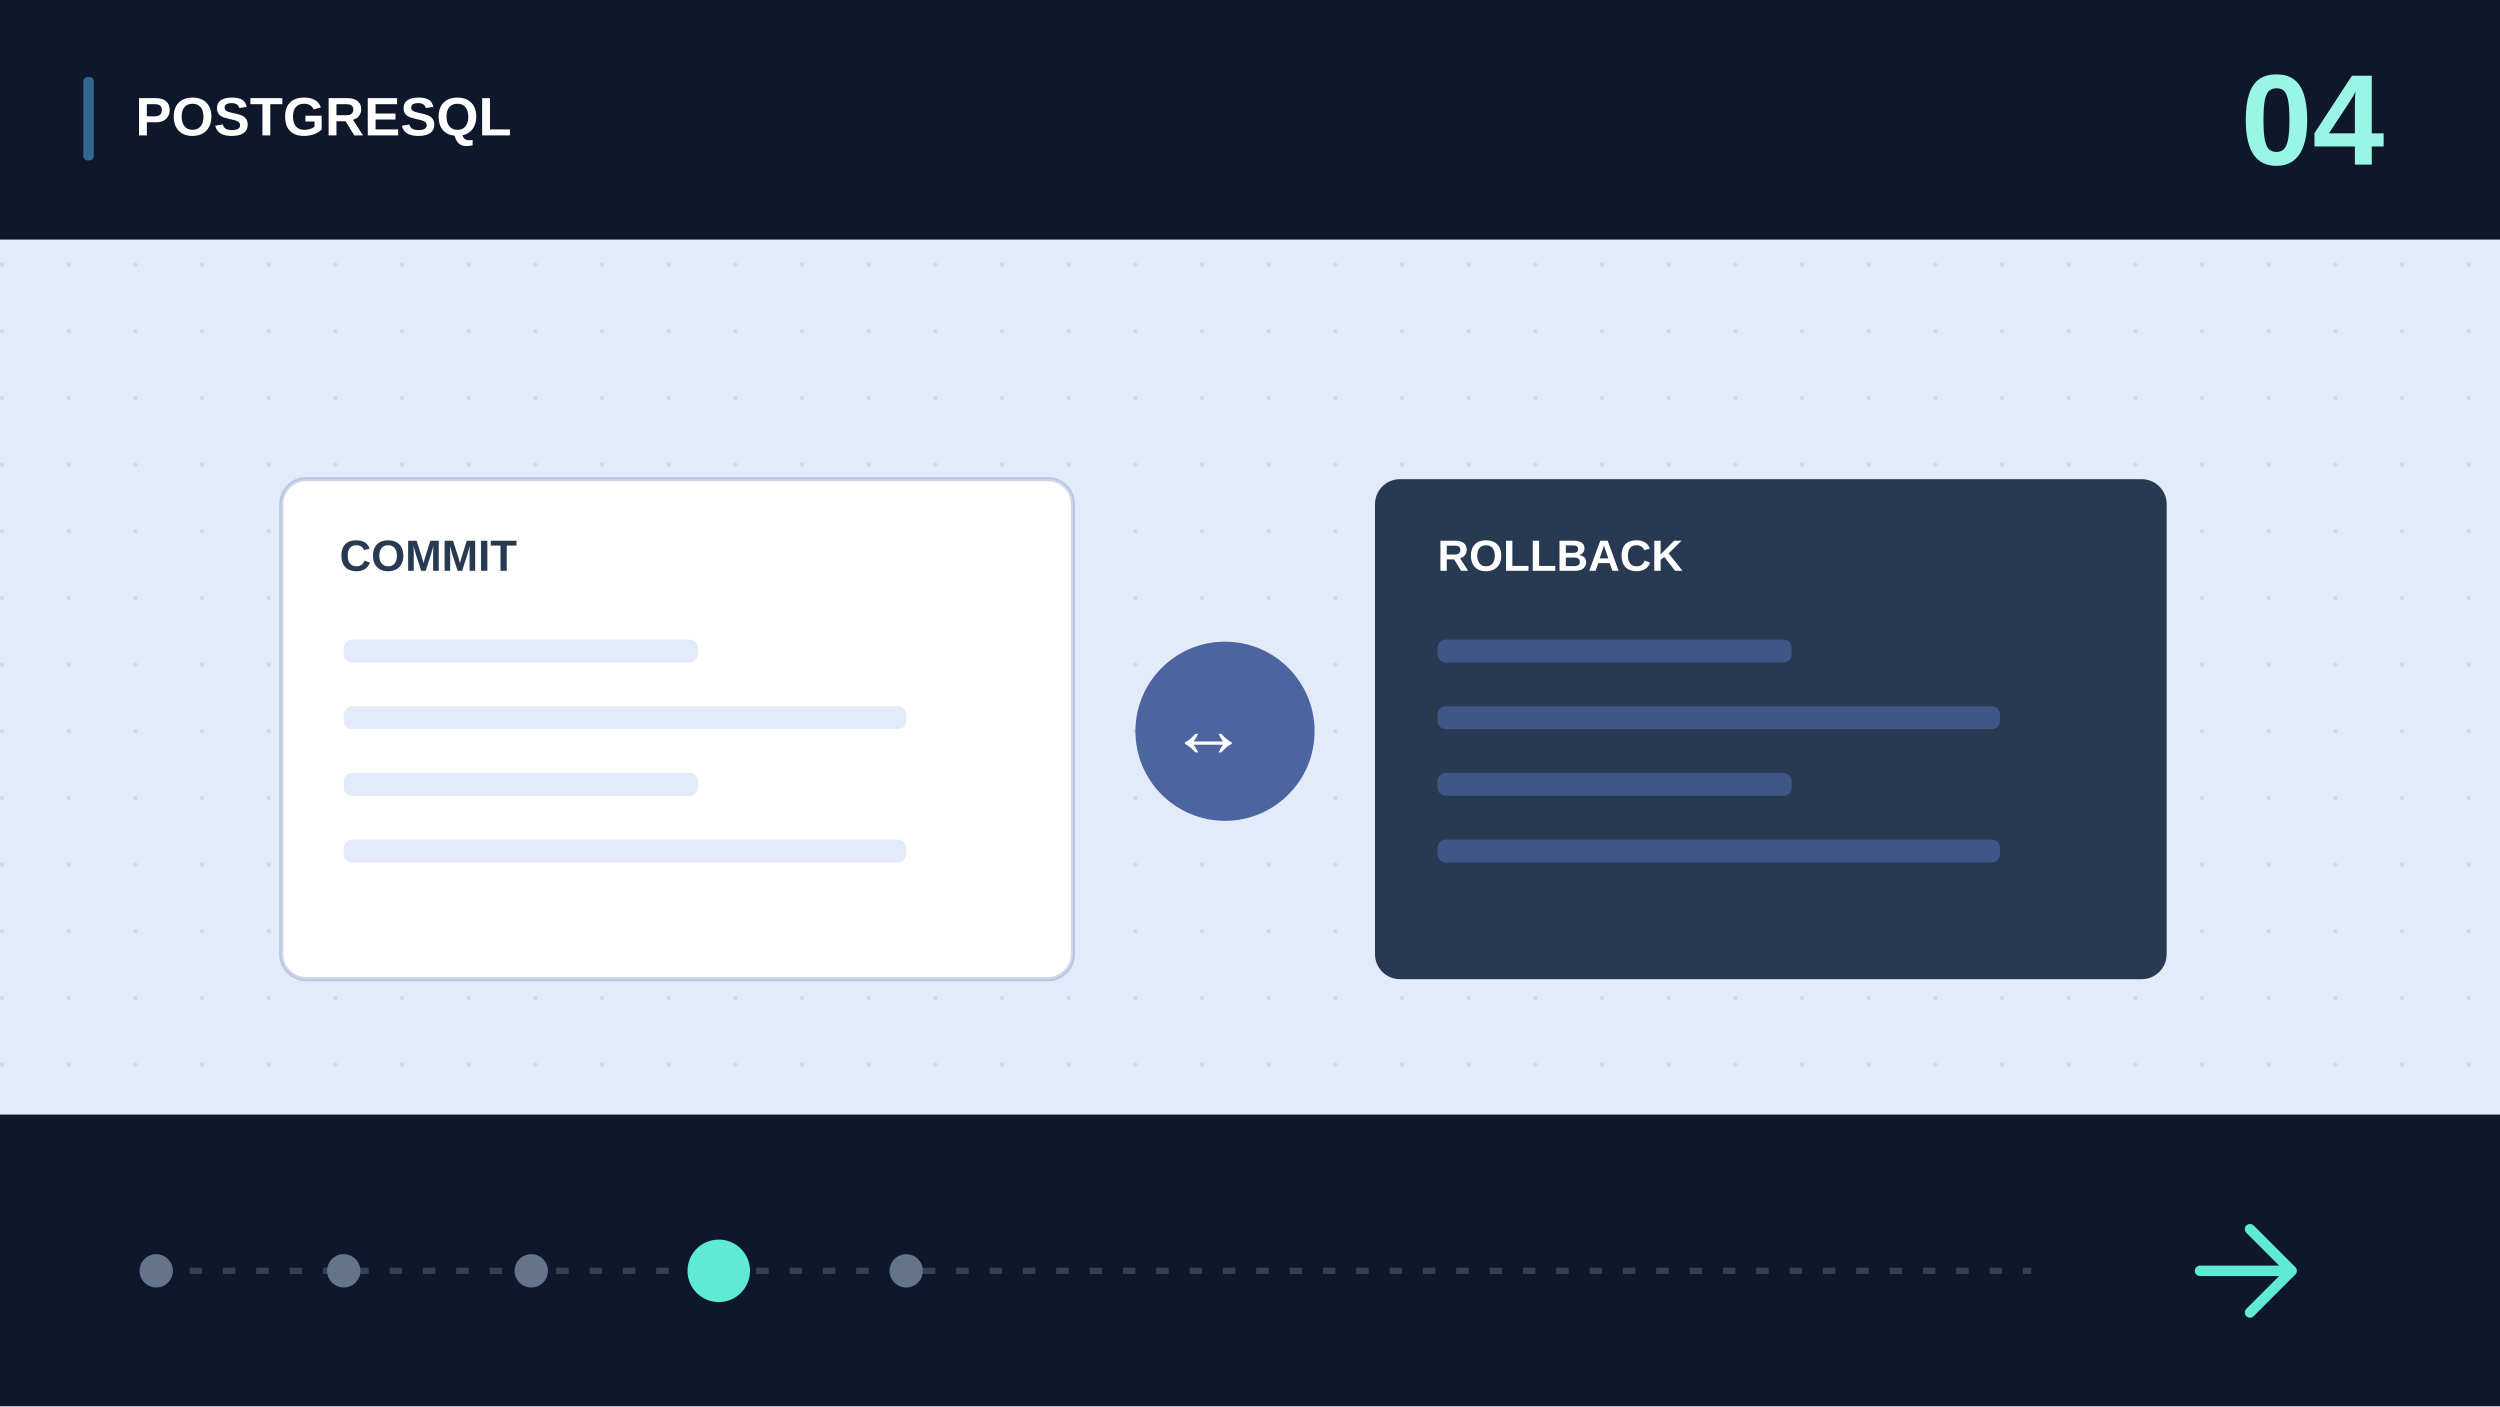
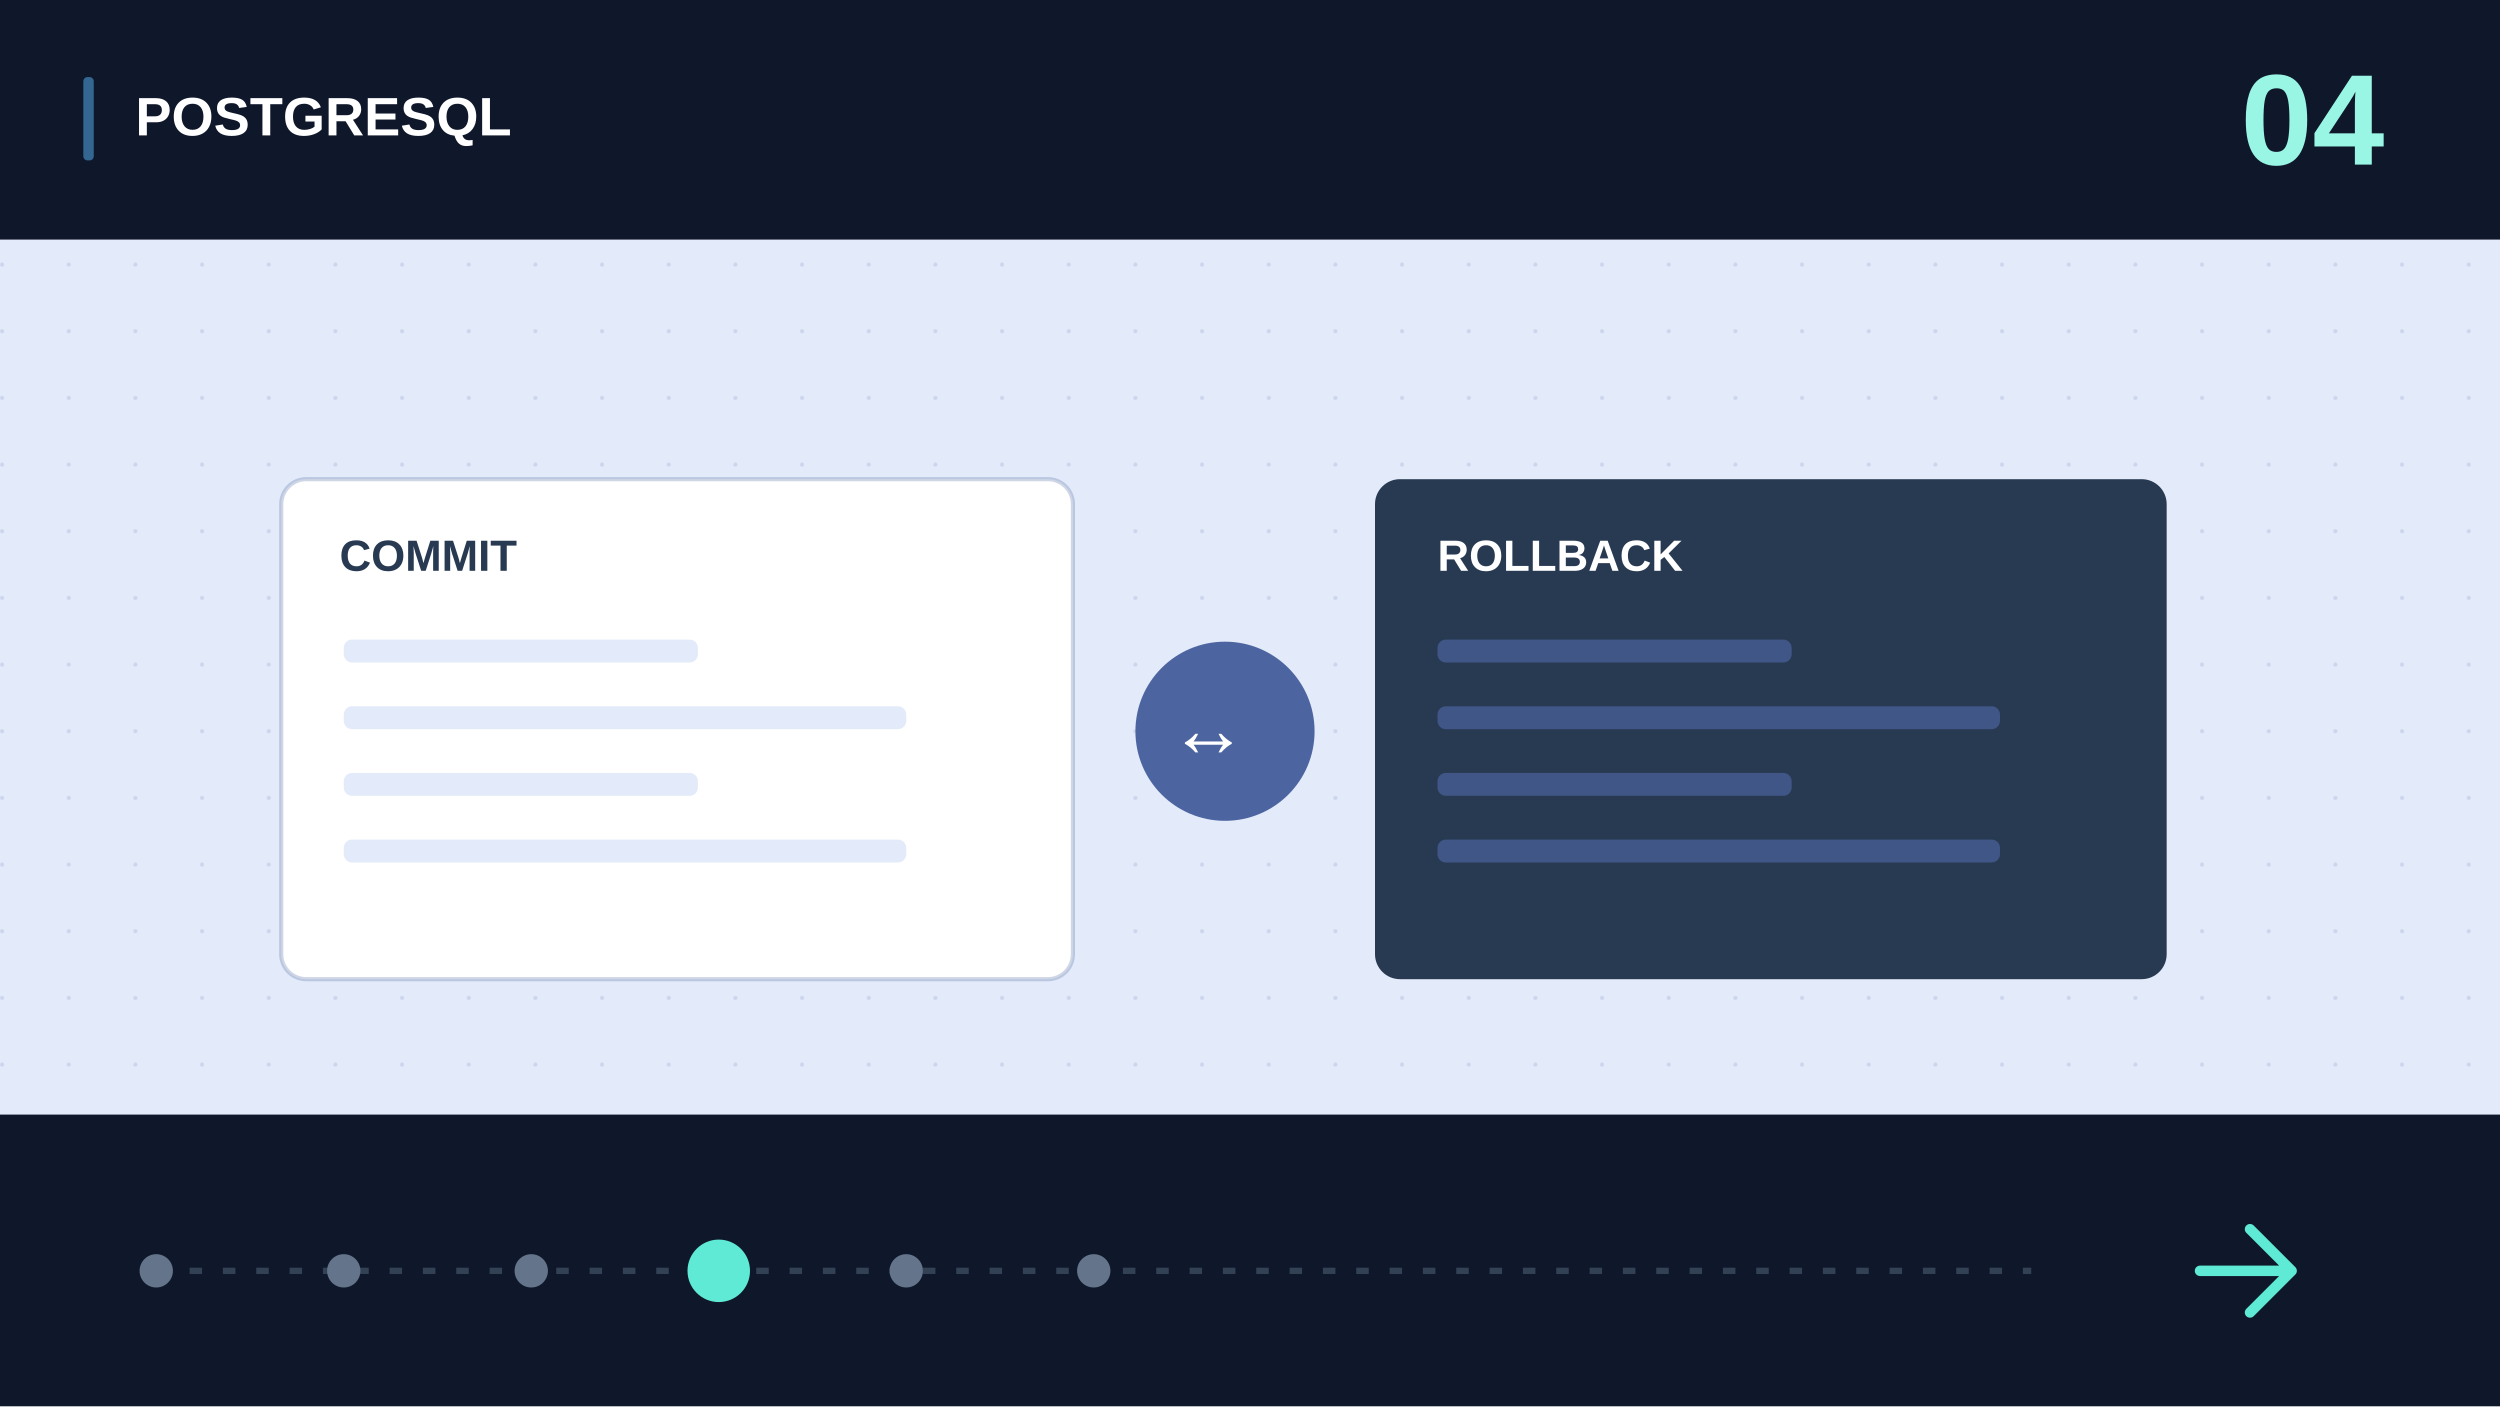
<svg xmlns="http://www.w3.org/2000/svg" width="1200" height="675" viewBox="0 0 1200 675">
  <rect width="1200" height="675" fill="#edf2f7" />
  <svg x="0" y="115" width="1200" height="420" viewBox="0 85 1200 420">
    <defs>
      <pattern id="grid" width="32" height="32" patternUnits="userSpaceOnUse">
        <circle cx="1" cy="1" r="1" fill="#4c65a0" opacity=".15" />
      </pattern>
    </defs>
    <rect x="0" y="0" width="1200" height="675" rx="0" fill="#e3eafa" stroke="none" stroke-width="2" />
    <rect width="1200" height="675" fill="url(#grid)" />
    <text x="54" y="51" font-family="Arial, sans-serif" font-size="14" font-weight="600" fill="#283952">ANTBLOG / ENGINEERING NOTES</text>
    <text x="1080" y="51" font-family="Arial, sans-serif" font-size="16" font-weight="500" fill="#283952">550</text>
    <path d="M54 73L1146 73" stroke="#4c65a033" stroke-width="3" fill="none" />
    <rect x="135" y="200" width="380" height="240" rx="12" fill="#ffffff" stroke="#4c65a044" stroke-width="2" />
    <rect x="660" y="200" width="380" height="240" rx="12" fill="#283952" stroke="none" stroke-width="2" />
    <text x="163" y="244" font-family="Arial, sans-serif" font-size="21" font-weight="700" fill="#283952">COMMIT</text>
    <text x="690" y="244" font-family="Arial, sans-serif" font-size="21" font-weight="700" fill="#ffffff">ROLLBACK</text>
    <rect x="165" y="277" width="170" height="11" rx="4" fill="#e3eafa" stroke="none" stroke-width="2" />
    <rect x="690" y="277" width="170" height="11" rx="4" fill="#4c65a0aa" stroke="none" stroke-width="2" />
    <rect x="165" y="309" width="270" height="11" rx="4" fill="#e3eafa" stroke="none" stroke-width="2" />
    <rect x="690" y="309" width="270" height="11" rx="4" fill="#4c65a0aa" stroke="none" stroke-width="2" />
    <rect x="165" y="341" width="170" height="11" rx="4" fill="#e3eafa" stroke="none" stroke-width="2" />
    <rect x="690" y="341" width="170" height="11" rx="4" fill="#4c65a0aa" stroke="none" stroke-width="2" />
    <rect x="165" y="373" width="270" height="11" rx="4" fill="#e3eafa" stroke="none" stroke-width="2" />
    <rect x="690" y="373" width="270" height="11" rx="4" fill="#4c65a0aa" stroke="none" stroke-width="2" />
    <circle cx="588" cy="321" r="43" fill="#4c65a0" stroke="none" stroke-width="3" />
    <text x="561" y="333" font-family="Arial, sans-serif" font-size="38" font-weight="500" fill="#ffffff">↔</text>
    <rect x="0" y="507" width="1200" height="168" rx="0" fill="#283952" stroke="none" stroke-width="2" />
    <rect x="54" y="539" width="5" height="81" rx="0" fill="#4c65a0" stroke="none" stroke-width="2" />
    <text x="78" y="578" font-family="Arial, sans-serif" font-size="60" font-weight="700" fill="#ffffff">TRANSACTION</text>
    <text x="80" y="620" font-family="Arial, sans-serif" font-size="20" font-weight="500" fill="#cbd5e1">PostgreSQL · COMMIT và ROLLBACK</text>
  </svg>
  <rect width="1200" height="115" fill="#0f172a" />
  <rect x="40" y="37" width="5" height="40" rx="2" fill="#336791" />
  <text x="65" y="65" font-family="Arial,sans-serif" font-size="26" font-weight="700" fill="white">POSTGRESQL</text>
  <text x="1110" y="79" text-anchor="middle" font-family="Arial,sans-serif" font-size="62" font-weight="700" fill="#99f6e4">04</text>
  <rect y="535" width="1200" height="140" fill="#0f172a" />
  <path d="M75 610h900" stroke="#334155" stroke-width="3" stroke-dasharray="6 10" />
  <circle cx="75" cy="610" r="8" fill="#64748b" />
  <circle cx="165" cy="610" r="8" fill="#64748b" />
  <circle cx="255" cy="610" r="8" fill="#64748b" />
  <circle cx="345" cy="610" r="15" fill="#5eead4" />
  <circle cx="435" cy="610" r="8" fill="#64748b" />
+   <circle cx="525" cy="610" r="8" fill="#64748b" />
  <path d="m1080 590 20 20-20 20m-24-20h44" fill="none" stroke="#5eead4" stroke-width="5" stroke-linecap="round" stroke-linejoin="round" />
</svg>
